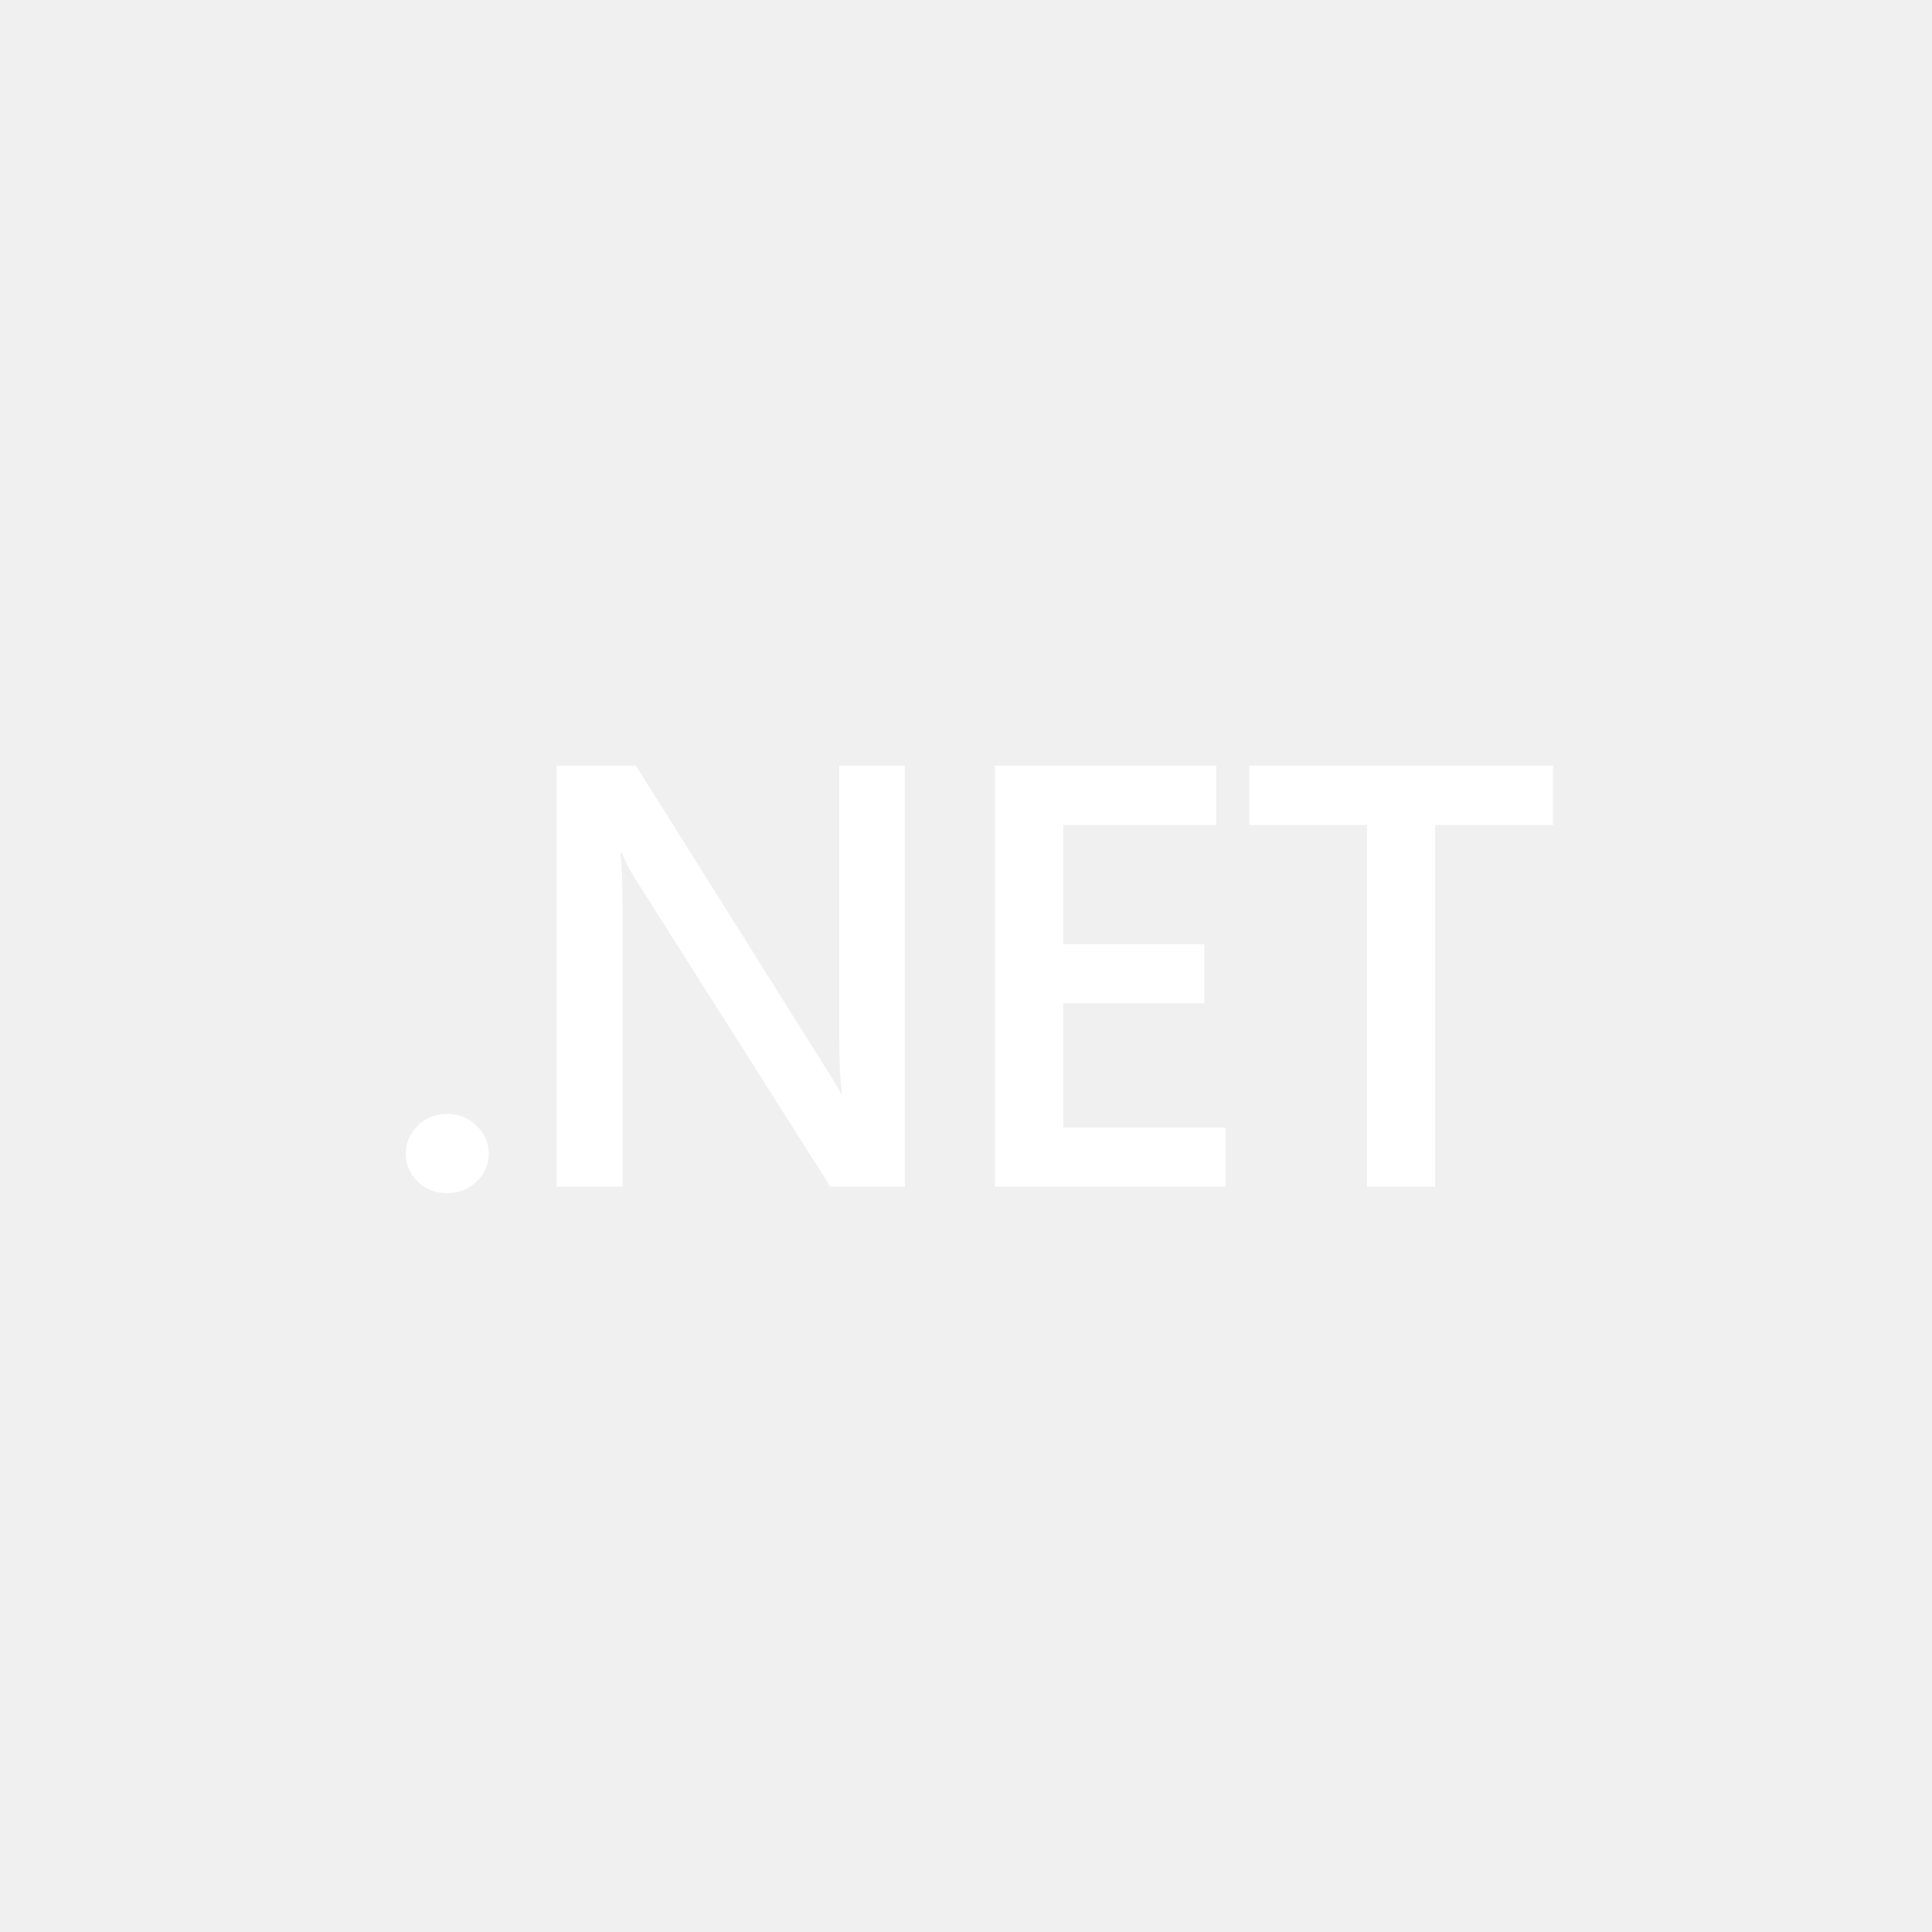
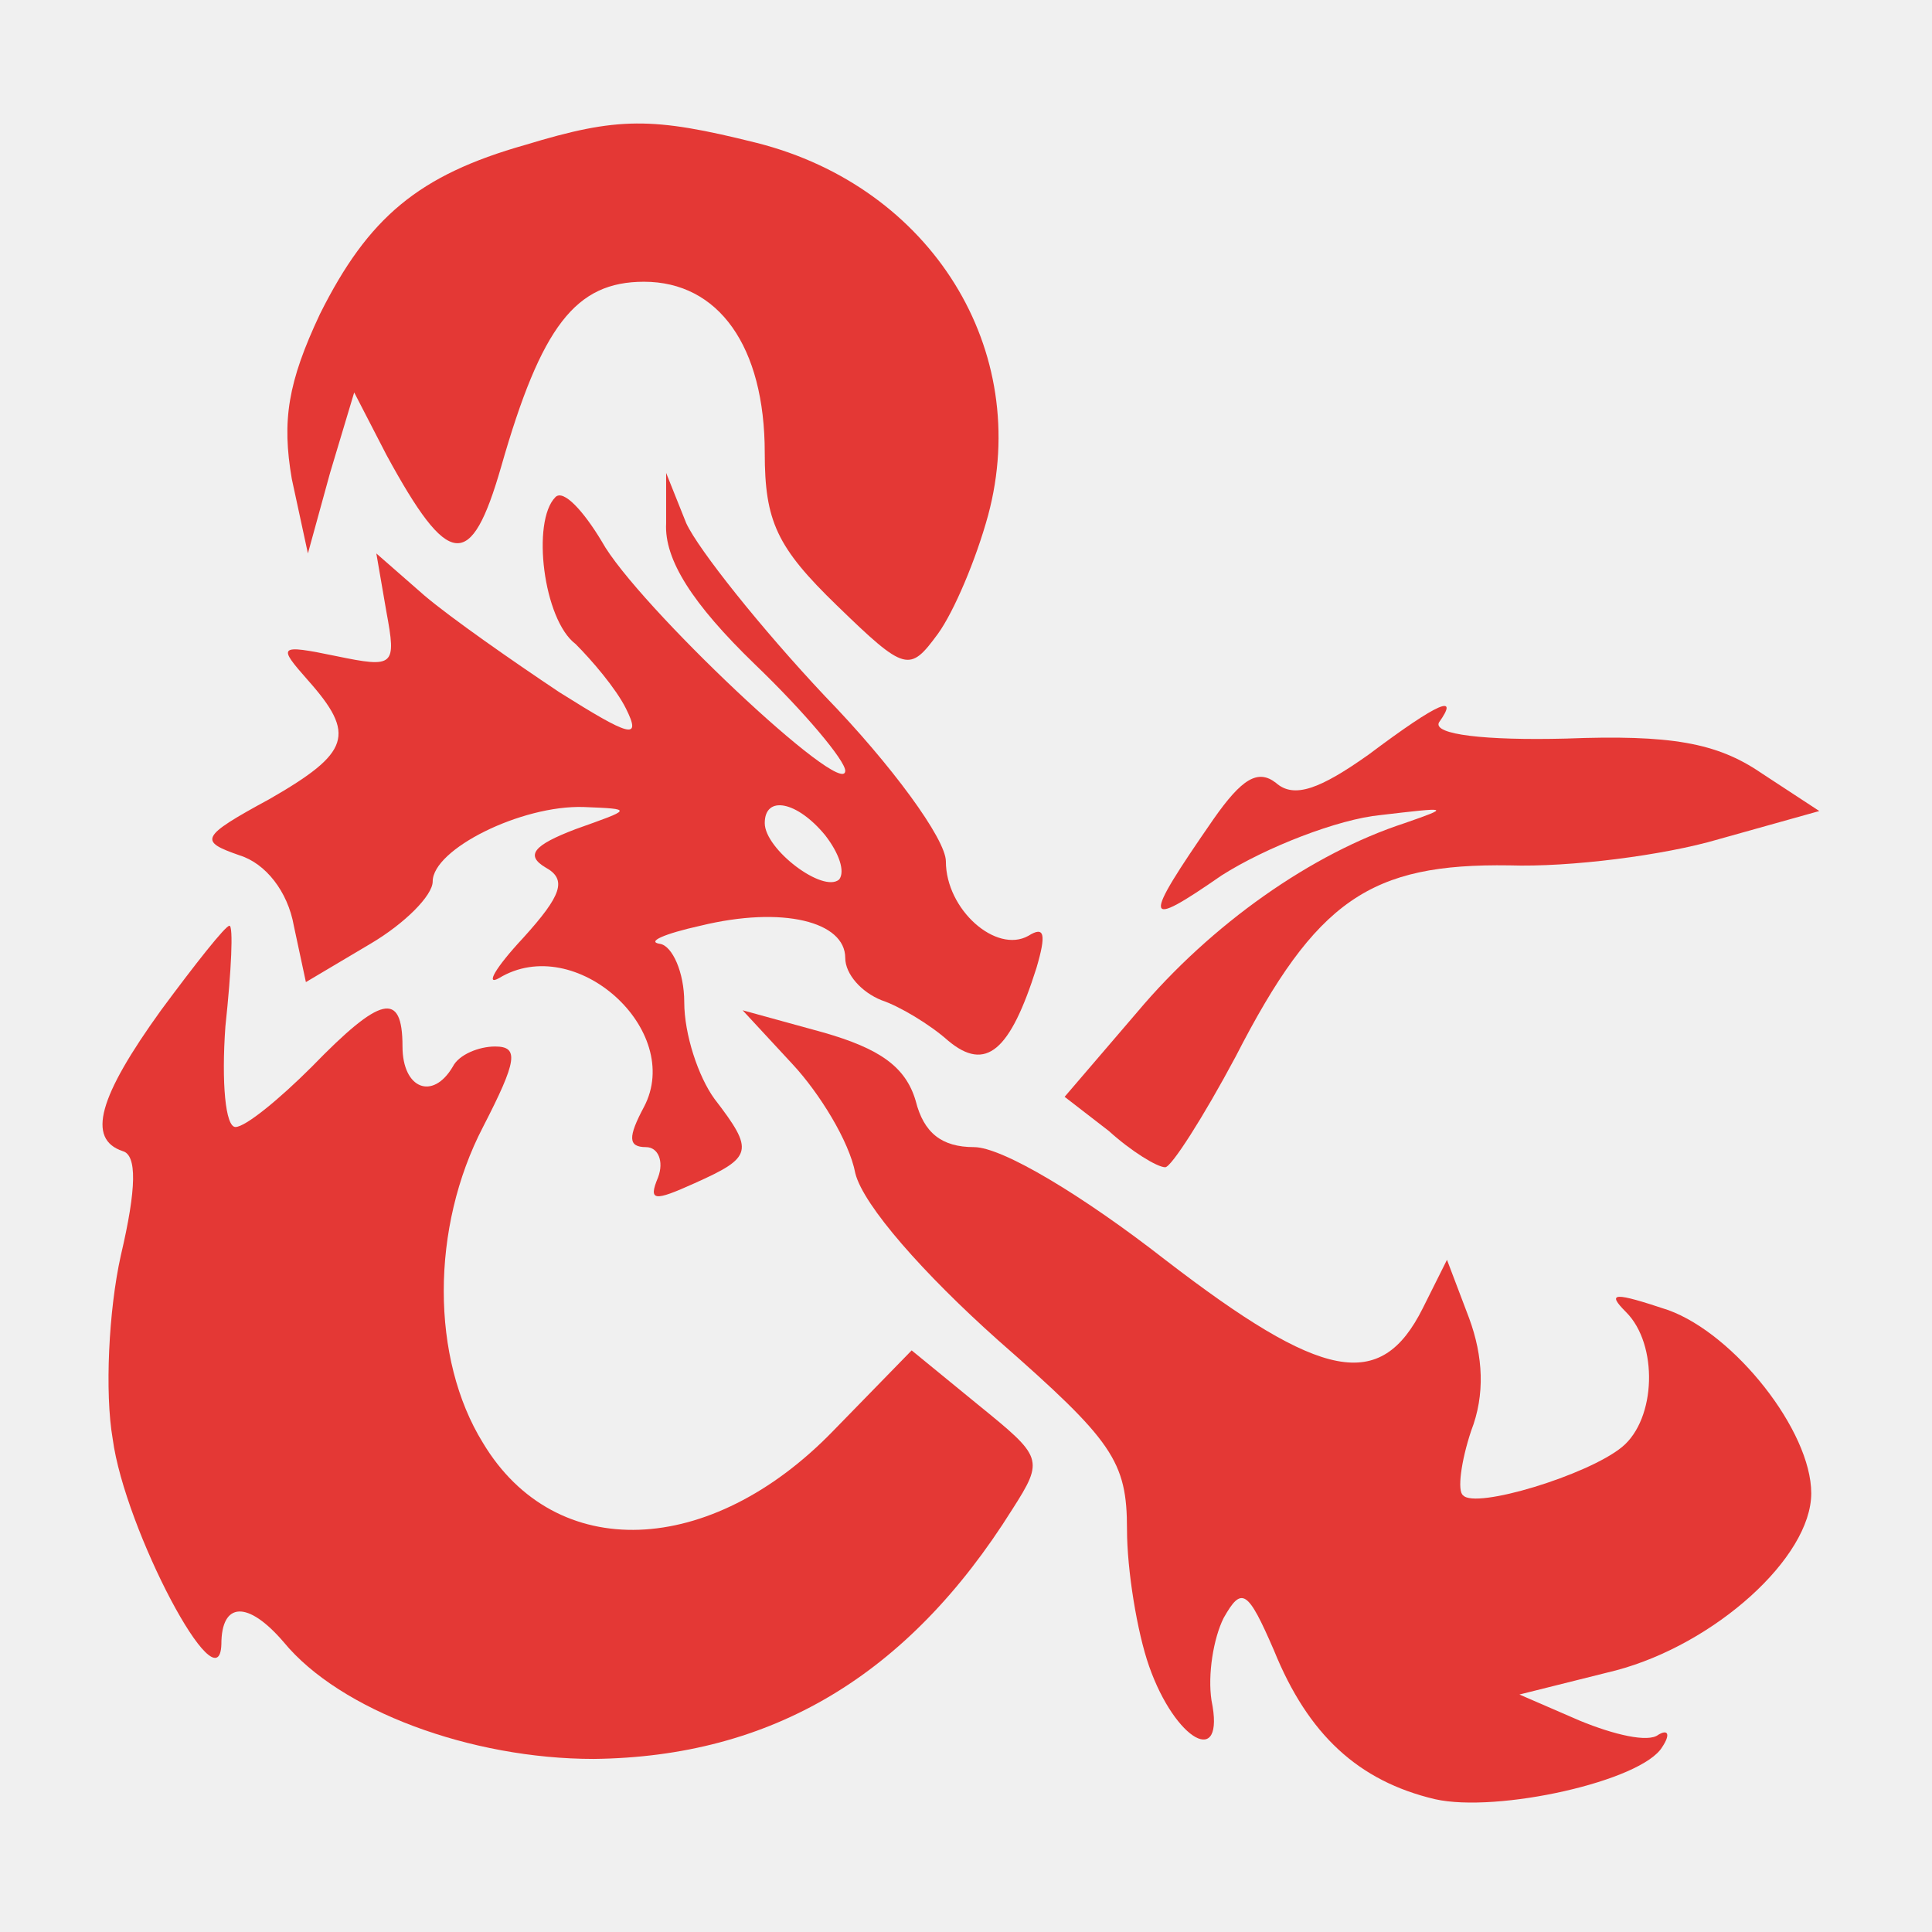
- <svg xmlns="http://www.w3.org/2000/svg" width="456" height="456" viewBox="0 0 456 456" version="1.1" xml:space="preserve" style="fill-rule:evenodd;clip-rule:evenodd;stroke-linejoin:round;stroke-miterlimit:2;">
-   <path d="m 105.5,281.609 c -2.703,0 -5.001,-0.9 -6.893,-2.702 -1.892,-1.848 -2.838,-4.042 -2.838,-6.582 0,-2.587 0.946,-4.804 2.838,-6.652 1.892,-1.848 4.19,-2.772 6.893,-2.772 2.748,0 5.068,0.924 6.96,2.772 1.937,1.848 2.906,4.064 2.906,6.652 0,2.54 -0.968,4.734 -2.906,6.582 -1.892,1.802 -4.212,2.702 -6.96,2.702 z" style="fill:#ffffff;fill-rule:nonzero;stroke-width:0.838" />
-   <path d="M 213.561,280.084 H 195.99 L 149.7,207.054 c -1.171,-1.848 -2.14,-3.765 -2.906,-5.751 h -0.406 c 0.361,2.125 0.541,6.675 0.541,13.65 v 65.132 h -15.543 v -99.36 h 18.719 l 44.737,71.298 c 1.892,2.957 3.109,4.989 3.649,6.098 h 0.27 c -0.45,-2.632 -0.676,-7.09 -0.676,-13.373 v -64.023 h 15.476 z" style="fill:#ffffff;fill-rule:nonzero;stroke-width:0.838" />
-   <path d="m 289.251,280.084 h -54.401 v -99.36 h 52.238 v 13.997 h -36.154 v 28.131 h 33.316 v 13.927 h -33.316 v 29.378 h 38.316 z" style="fill:#ffffff;fill-rule:nonzero;stroke-width:0.838" />
-   <path d="M 366.565,194.721 H 338.722 v 85.363 h -16.084 v -85.363 h -27.775 v -13.997 h 71.701 z" style="fill:#ffffff;fill-rule:nonzero;stroke-width:0.838" />
+ <svg xmlns="http://www.w3.org/2000/svg" version="1.0" width="96pt" height="96pt" viewBox="0 0 96 96" preserveAspectRatio="xMidYMid meet">
+   <g transform="translate(0,96) scale(0.1,-0.1)" fill="#E43835" stroke="none">
+     <path d="M261 888 c-53 -15 -78 -36 -102 -84 -16 -34 -19 -53 -14 -82 l8 -37 11 40 12 40 16 -31 c31 -57 42 -58 57 -6 20 70 37 92 71 92 37 0 60 -32 60 -85 0 -34 6 -47 36 -76 34 -33 36 -33 50 -14 8 11 19 37 25 59 22 82 -28 163 -115 185 -52 13 -69 13 -115 -1z" />
+     <path d="M276 713 c-12 -12 -6 -61 10 -73 8 -8 20 -22 25 -32 8 -16 2 -14 -33 8 -24 16 -54 37 -67 48 l-24 21 5 -29 c5 -27 4 -28 -25 -22 -29 6 -29 5 -14 -12 24 -27 21 -36 -19 -59 -35 -19 -35 -21 -15 -28 13 -4 24 -18 27 -35 l6 -28 32 19 c17 10 31 24 31 31 0 16 44 38 75 37 25 -1 24 -1 -4 -11 -21 -8 -25 -13 -15 -19 11 -6 8 -14 -11 -35 -14 -15 -19 -24 -12 -20 38 23 92 -26 72 -64 -8 -15 -8 -20 1 -20 6 0 9 -7 6 -15 -5 -12 -2 -12 18 -3 29 13 30 16 10 42 -8 11 -15 32 -15 48 0 15 -6 28 -12 29 -7 1 2 5 20 9 41 10 72 2 72 -16 0 -8 8 -17 18 -21 9 -3 24 -12 33 -20 19 -16 31 -5 44 36 5 17 4 21 -4 16 -16 -9 -41 13 -41 37 0 11 -27 48 -60 82 -32 34 -63 73 -69 86 l-10 25 0 -25 c-1 -18 13 -40 44 -70 25 -24 45 -48 45 -53 0 -15 -104 83 -121 114 -9 15 -19 26 -23 22z m134 -168 c7 -9 10 -18 7 -22 -8 -7 -37 15 -37 28 0 14 16 11 30 -6z" />
+     <path d="M680 585 c-24 -17 -37 -22 -46 -14 -9 7 -17 2 -31 -18 -36 -52 -35 -55 4 -28 22 14 58 28 79 30 34 4 35 4 12 -4 -46 -15 -96 -50 -133 -94 l-36 -42 22 -17 c11 -10 24 -18 28 -18 3 0 19 25 35 55 40 78 67 96 136 95 30 -1 77 5 104 13 l50 14 -29 19 c-22 15 -45 19 -97 17 -40 -1 -66 2 -63 8 10 14 1 11 -35 -16z" />
+     <path d="M80 458 c-31 -43 -37 -64 -19 -70 7 -2 7 -18 -1 -52 -6 -27 -8 -68 -4 -91 6 -45 53 -134 54 -102 0 21 13 22 31 1 28 -34 93 -58 154 -58 88 1 156 41 208 124 16 25 15 26 -17 52 l-33 27 -39 -40 c-61 -63 -138 -66 -174 -6 -26 42 -26 107 0 157 17 33 18 40 6 40 -8 0 -18 -4 -21 -10 -10 -17 -25 -11 -25 10 0 28 -11 25 -45 -10 -16 -16 -33 -30 -38 -30 -5 0 -7 22 -5 50 3 28 4 50 2 50 -2 0 -17 -19 -34 -42z" />
+     <path d="M394 431 c13 -14 28 -38 31 -54 4 -16 34 -50 71 -83 57 -50 64 -60 64 -94 0 -20 5 -51 11 -68 13 -37 38 -51 31 -17 -2 13 1 31 6 41 9 16 12 14 25 -16 17 -42 42 -65 80 -74 31 -7 103 9 113 26 4 6 3 9 -2 6 -5 -4 -22 0 -39 7 l-30 13 48 12 c49 13 97 56 97 88 0 31 -38 79 -71 91 -27 9 -31 9 -21 -1 16 -16 15 -53 -2 -67 -17 -14 -73 -31 -79 -24 -3 2 -1 17 4 32 7 18 6 37 -1 56 l-11 29 -12 -24 c-21 -42 -50 -36 -128 24 -41 32 -81 56 -95 56 -16 0 -25 7 -29 23 -5 17 -18 26 -46 34 l-40 11 25 -27z" />
+   </g>
</svg>
